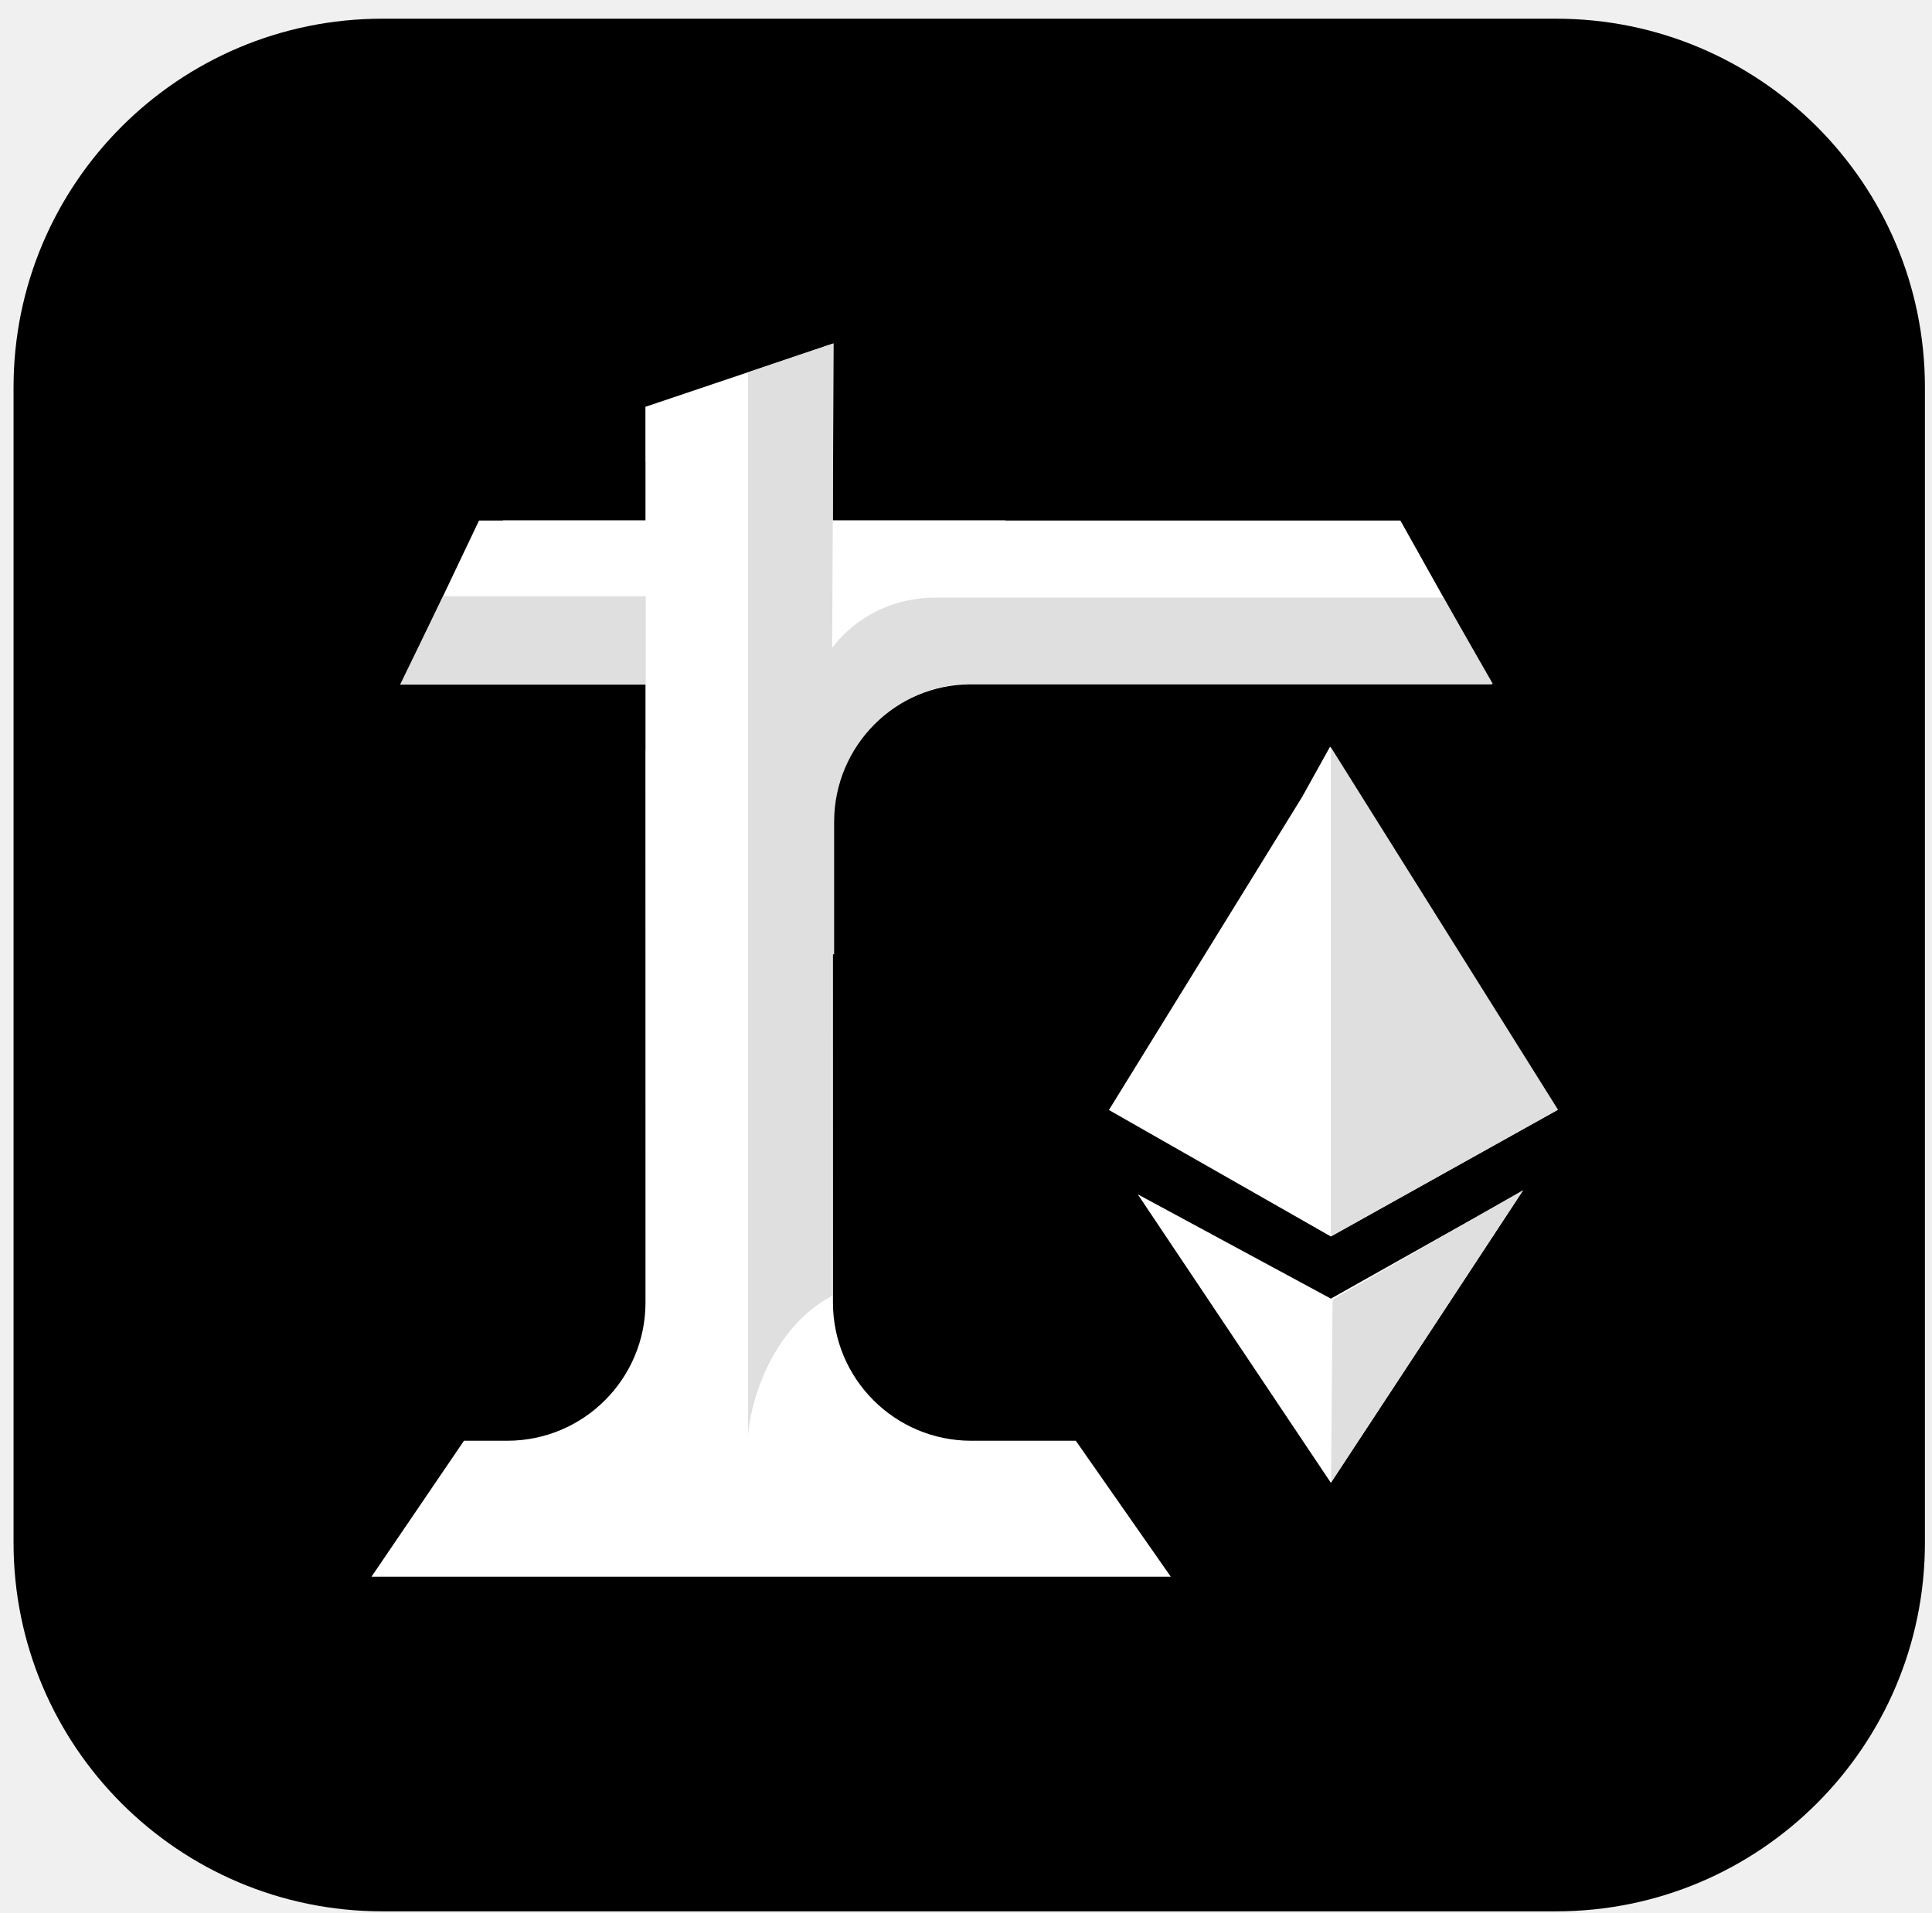
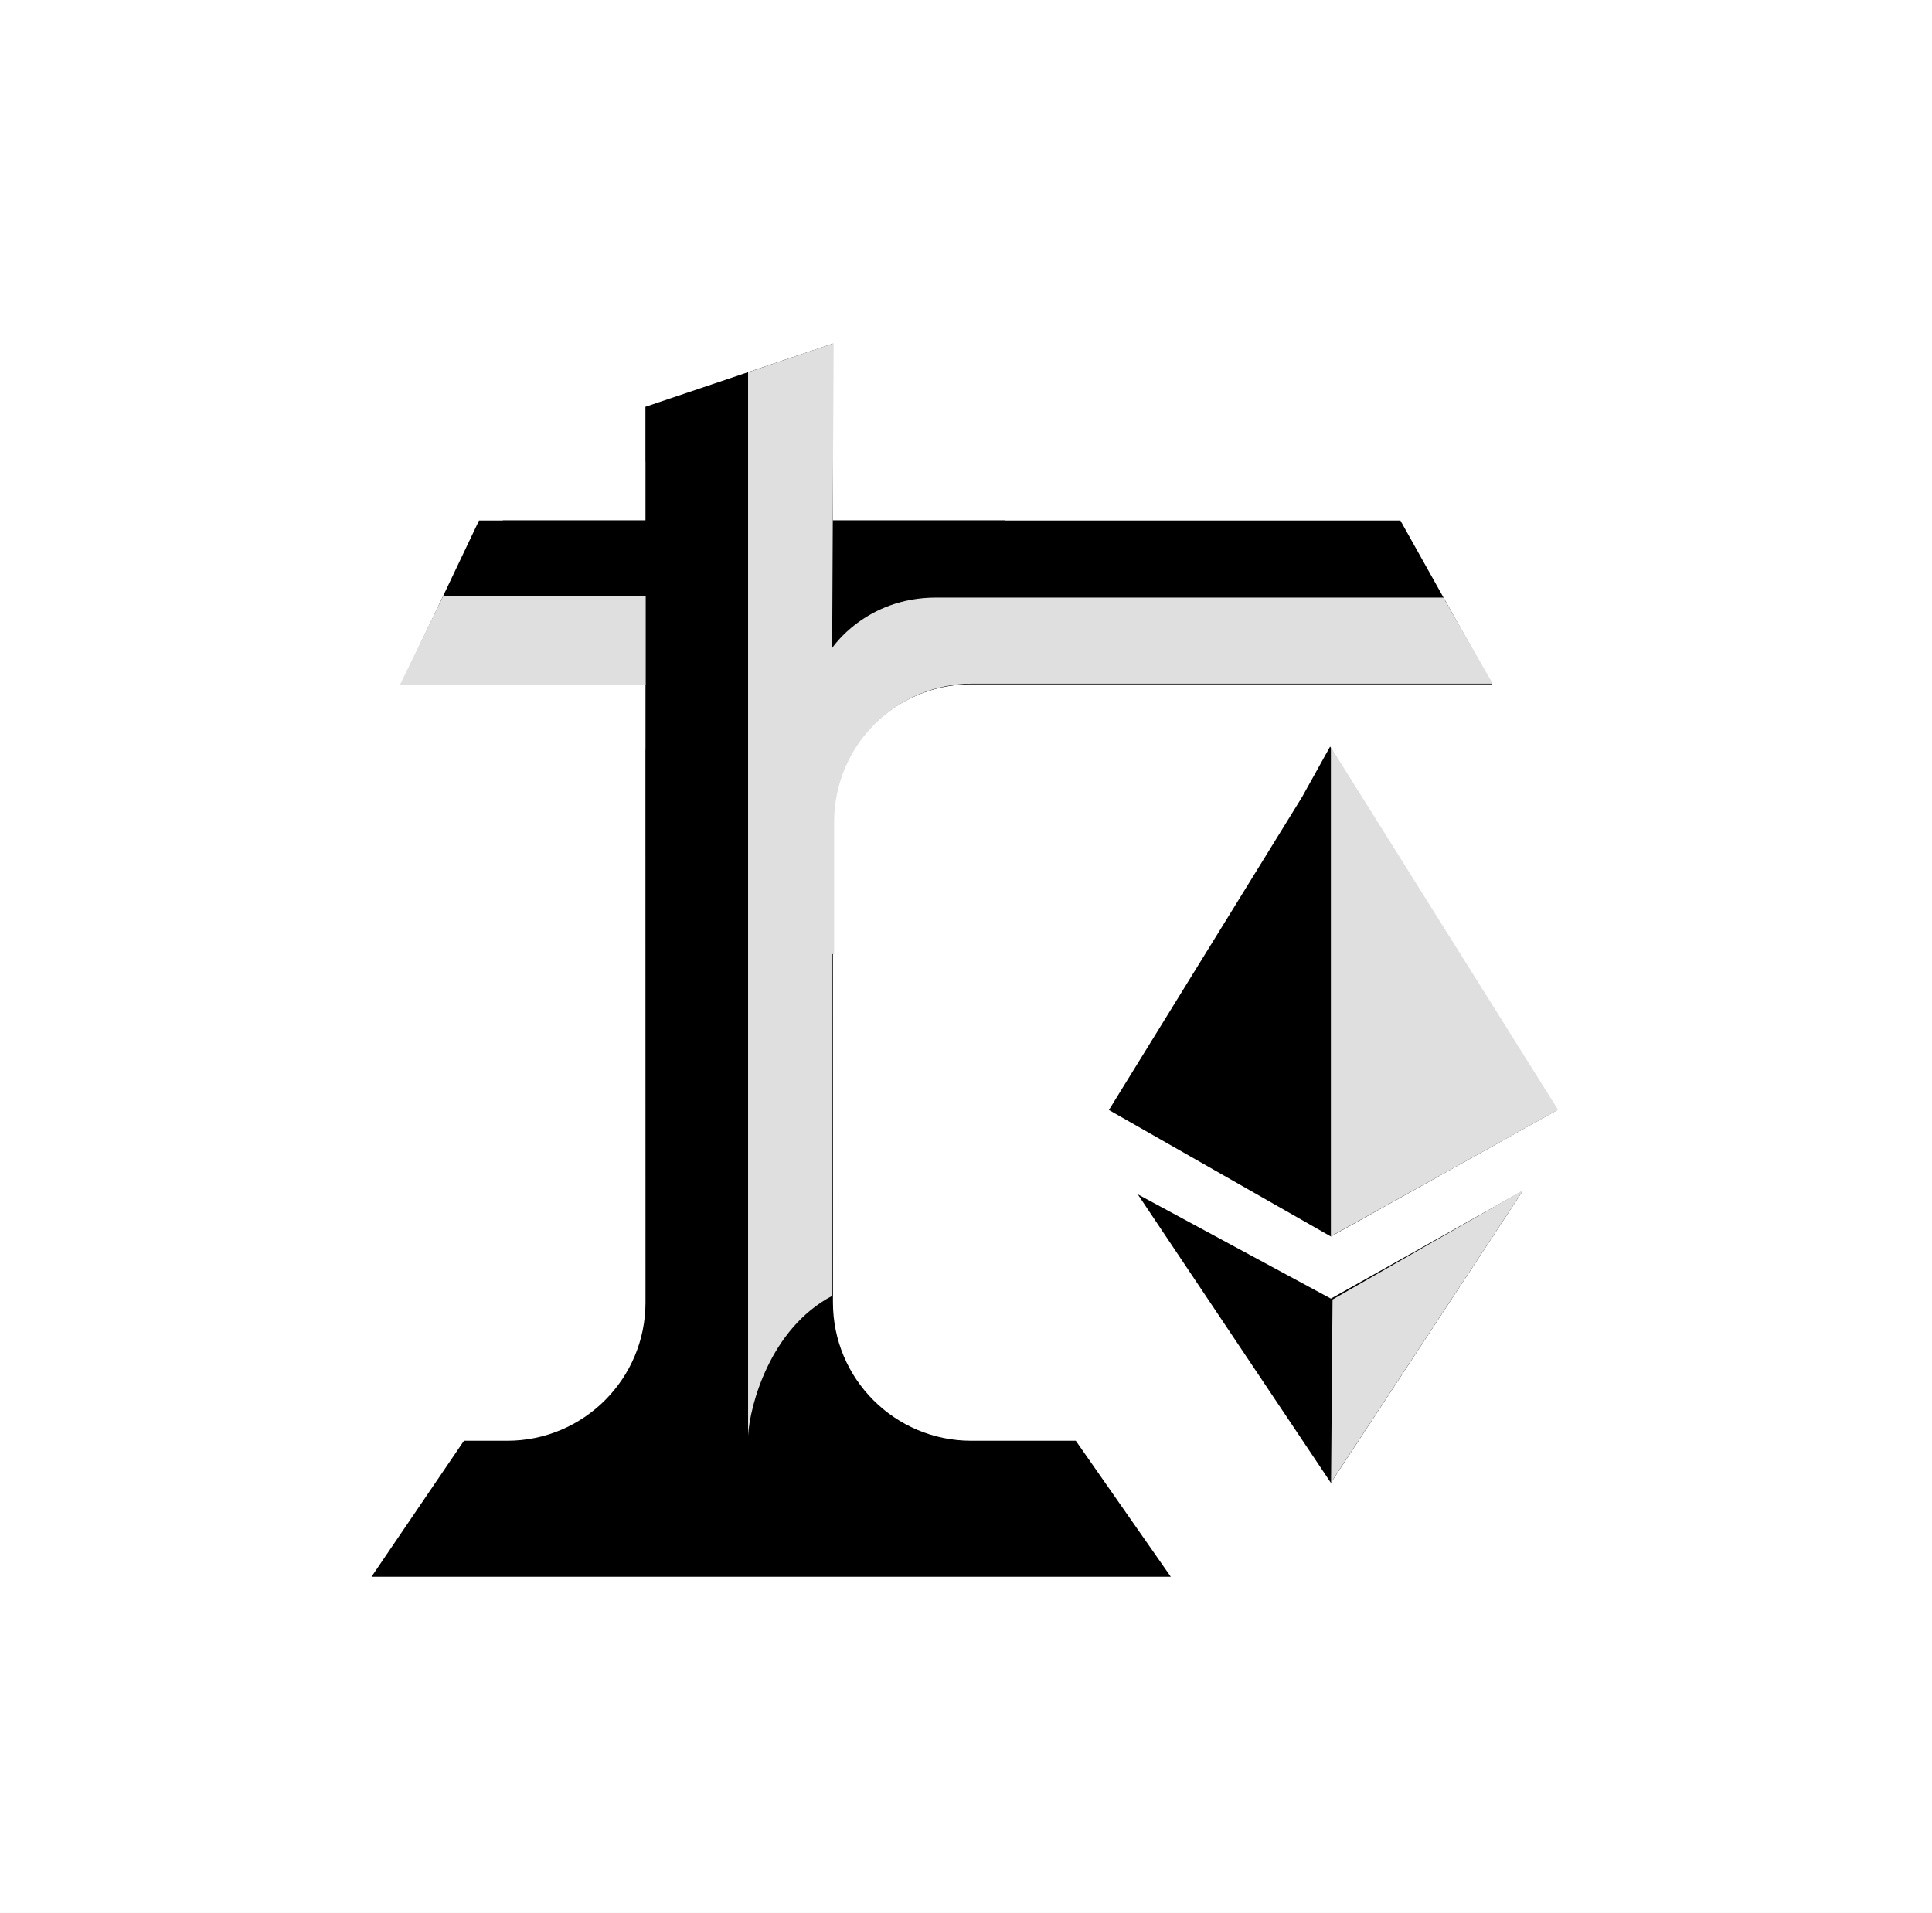
- <svg xmlns="http://www.w3.org/2000/svg" width="103" height="102" viewBox="0 0 103 102" fill="none">
-   <rect x="0.722" y="0.997" width="101.901" height="100.925" rx="19.661" fill="black" />
-   <path d="M69.415 42.505L70.912 39.812L72.544 42.505L83.024 59.191L70.953 65.936L59.119 59.191L69.415 42.505Z" fill="white" />
-   <path d="M70.953 69.25L60.658 63.688L70.953 79.072L81.184 63.498L70.953 69.25Z" fill="white" />
+ <svg xmlns="http://www.w3.org/2000/svg" width="103" height="102" viewBox="0 0 103 102">
+   <rect width="103" height="102" fill="white" />
+   <path d="M69.415 42.505L70.912 39.812L72.544 42.505L83.024 59.191L70.953 65.936L59.119 59.191L69.415 42.505Z" fill="black" />
+   <path d="M70.953 69.25L60.658 63.688L70.953 79.072L81.184 63.498L70.953 69.25Z" fill="black" />
  <path d="M70.953 65.926V41.853V39.85L83.063 59.178L70.953 65.926Z" fill="#DFDFDF" />
  <path d="M70.962 79.05L71.041 69.297L81.206 63.463L70.962 79.05Z" fill="#DFDFDF" />
-   <path d="M34.409 21.693V24.613H34.413L34.412 27.747H26.809L26.809 27.757H25.538L21.384 36.491H34.413V39.972H34.409L34.413 69.455C34.413 73.527 31.113 76.828 27.041 76.828H24.735L19.806 84.077H62.417L57.354 76.828H51.779C47.708 76.828 44.407 73.527 44.407 69.455L44.402 43.665C44.507 39.708 47.73 36.527 51.705 36.491H79.548L74.658 27.757H53.602L53.602 27.747L44.399 27.747L44.399 24.613H44.402V18.325L34.409 21.693Z" fill="white" />
+   <path d="M34.409 21.693V24.613H34.413L34.412 27.747H26.809L26.809 27.757H25.538L21.384 36.491H34.413V39.972H34.409L34.413 69.455C34.413 73.527 31.113 76.828 27.041 76.828H24.735L19.806 84.077H62.417L57.354 76.828H51.779C47.708 76.828 44.407 73.527 44.407 69.455L44.402 43.665C44.507 39.708 47.73 36.527 51.705 36.491H79.548L74.658 27.757H53.602L53.602 27.747L44.399 27.747L44.399 24.613H44.402V18.325L34.409 21.693Z" fill="black" />
  <path d="M39.882 19.852V76.55C39.973 74.964 41.047 70.855 44.365 69.103V50.867L44.47 50.9V43.831C44.47 39.759 47.771 36.458 51.843 36.458H79.581L76.951 31.866H49.908C46.129 31.866 44.365 34.556 44.365 34.556L44.444 18.307L39.882 19.852Z" fill="#DFDFDF" />
  <path d="M23.622 31.793L21.329 36.508H34.425V31.793H23.622Z" fill="#DFDFDF" />
</svg>
